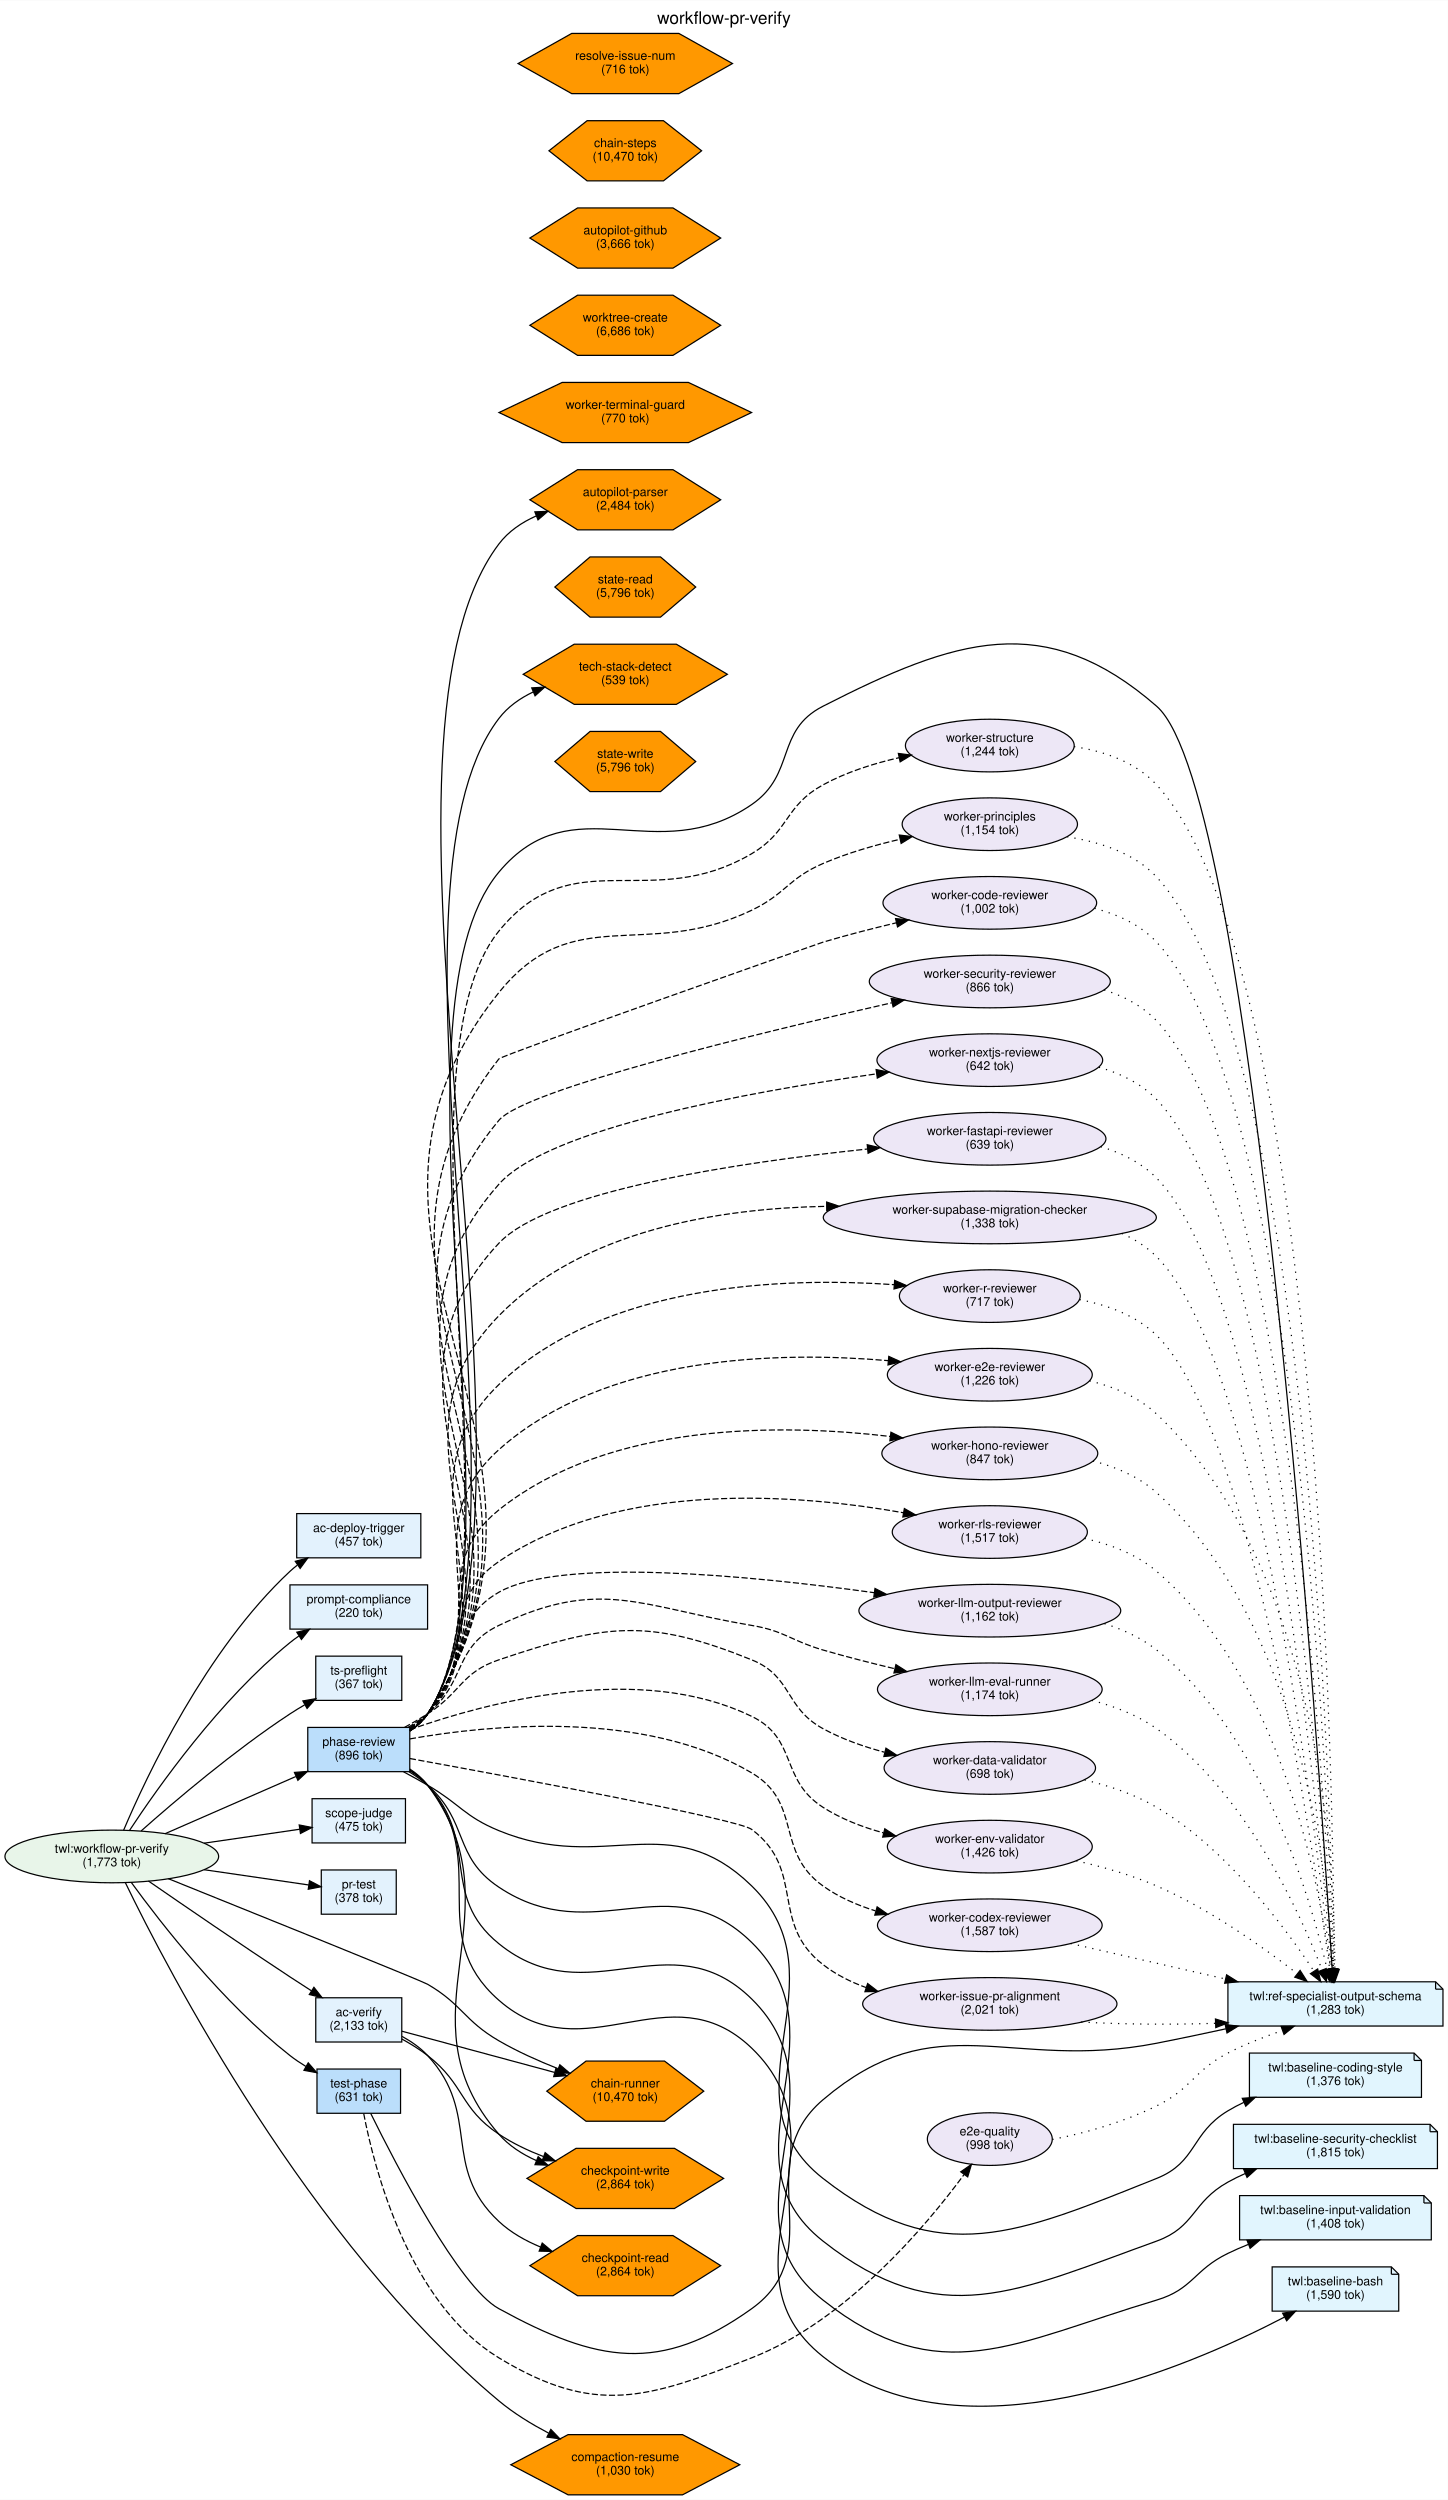
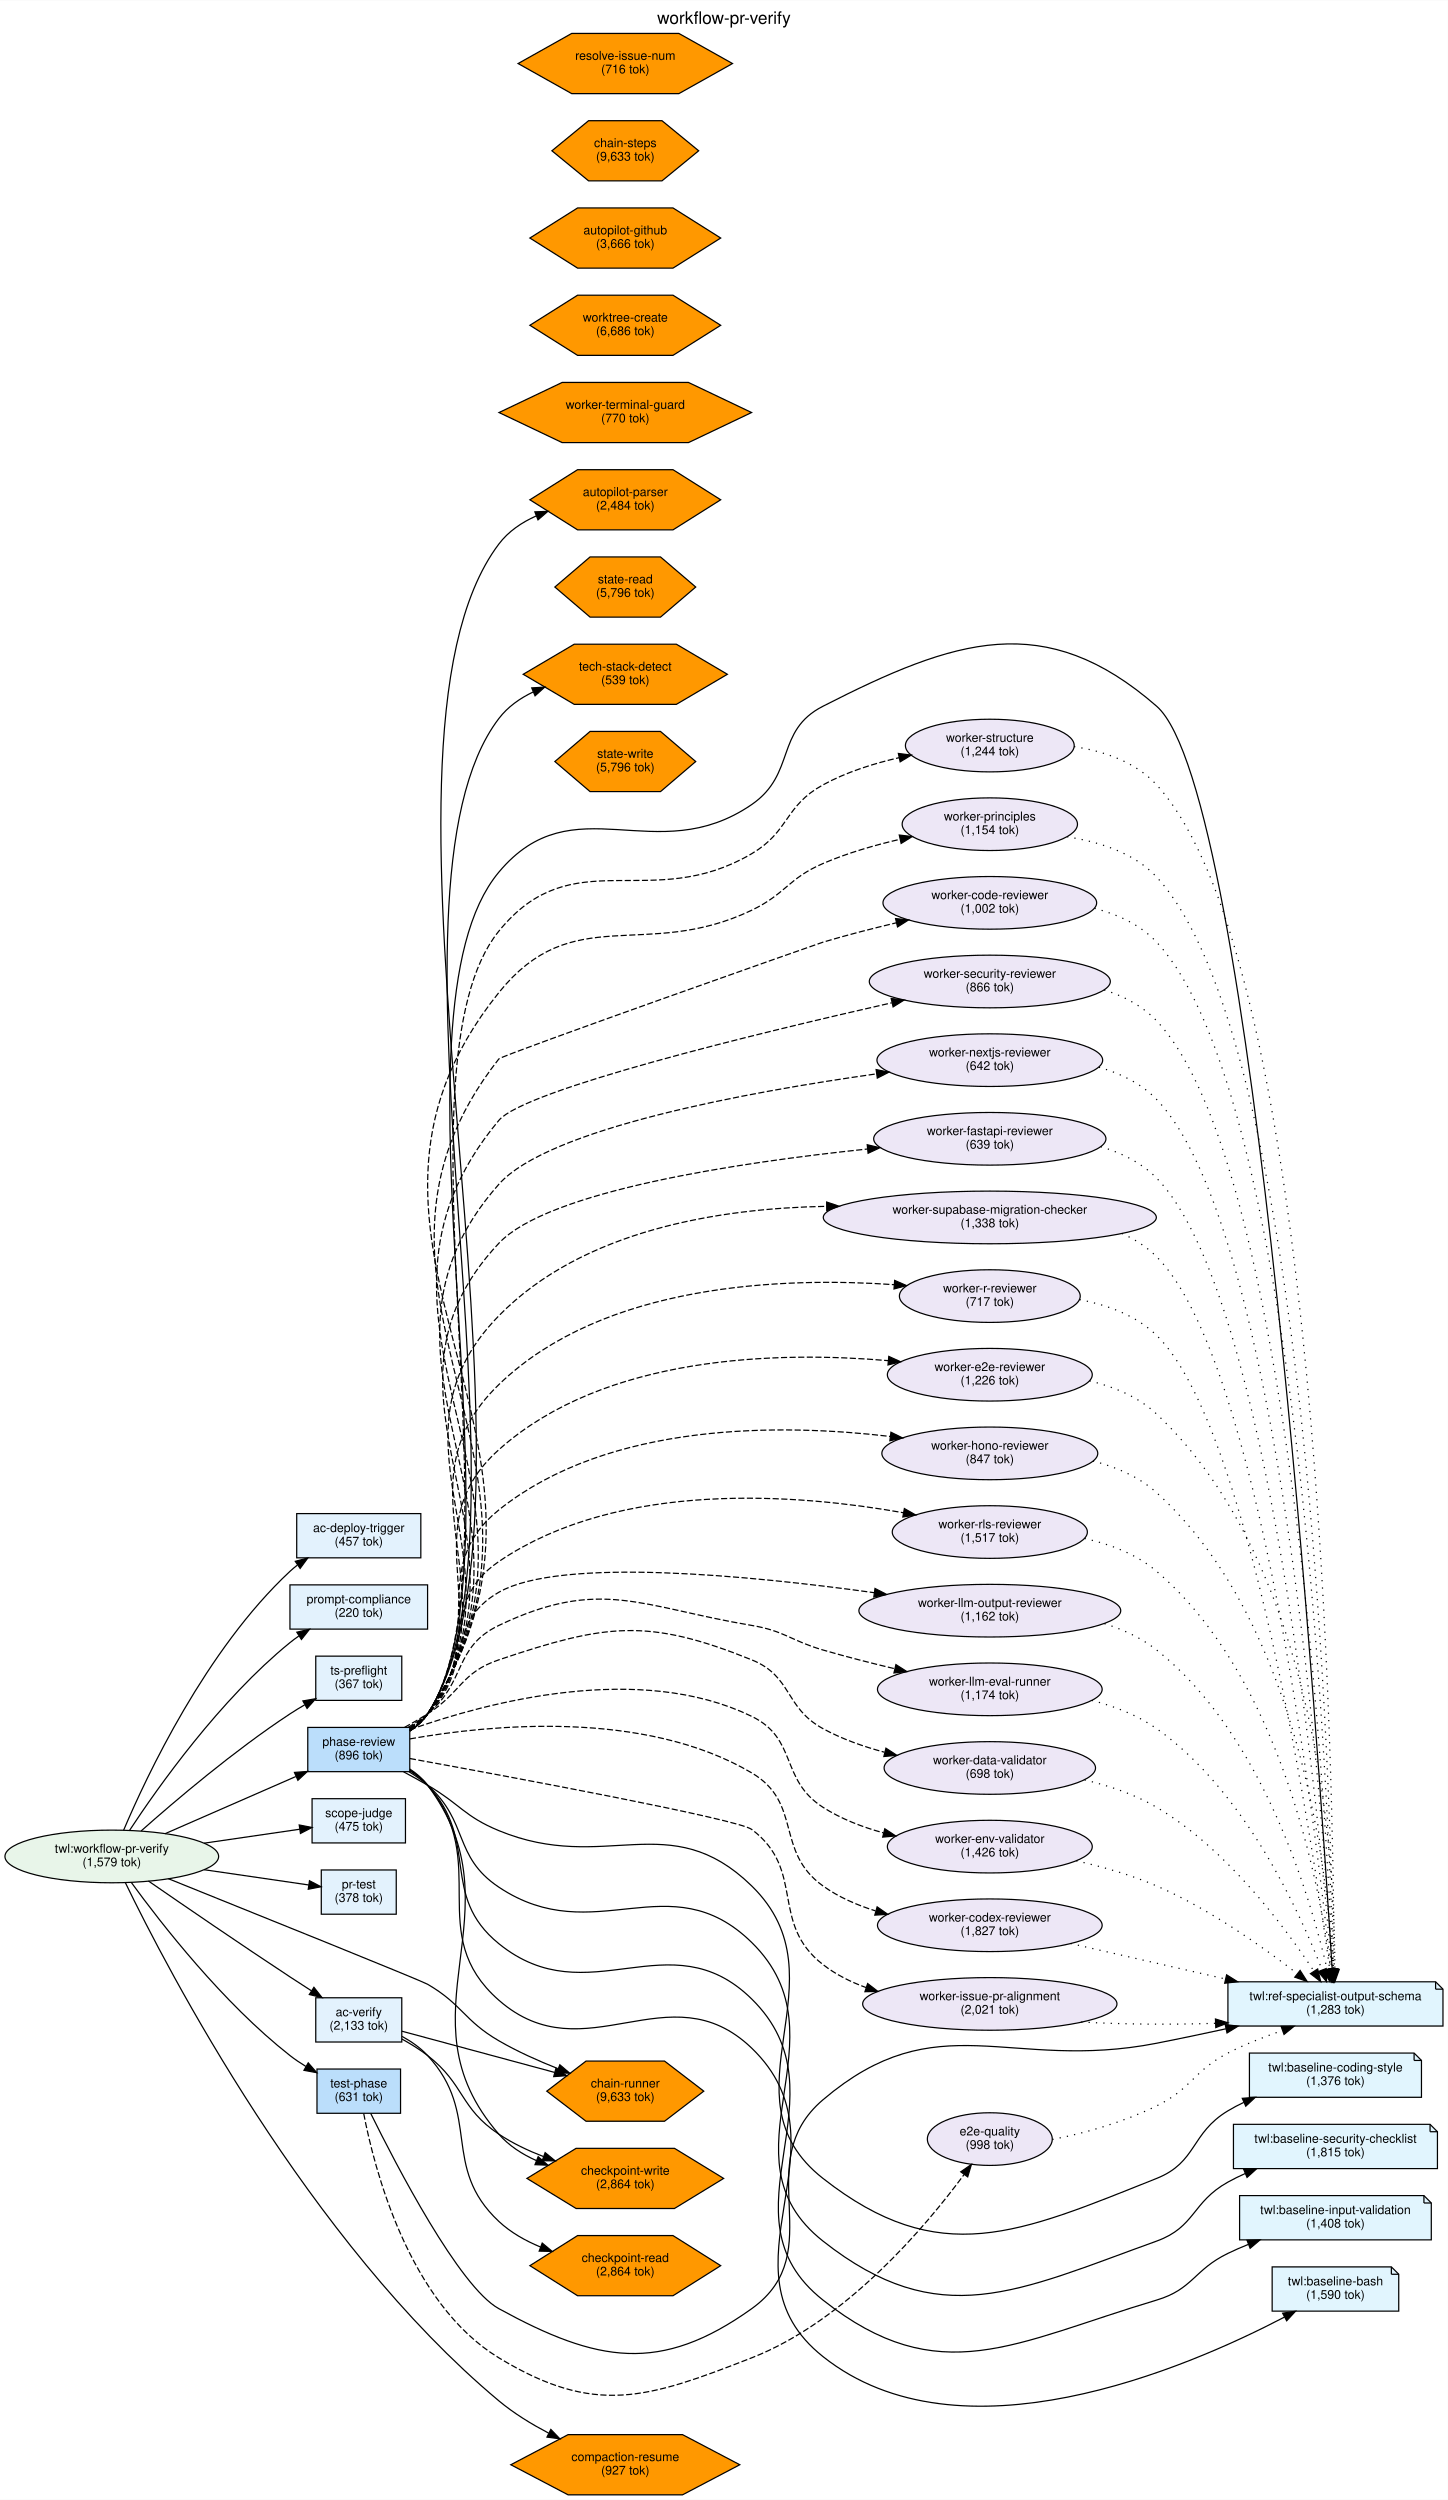
<svg xmlns="http://www.w3.org/2000/svg" width="1178pt" height="2034pt" viewBox="0.00 0.00 1178.23 2033.99">
  <g id="graph0" class="graph" transform="scale(1 1) rotate(0) translate(4 2029.99)">
    <polygon fill="white" stroke="transparent" points="-4,4 -4,-2029.99 1174.23,-2029.99 1174.23,4 -4,4" />
    <text text-anchor="middle" x="585.12" y="-2010.79" font-family="Helvetica,sans-Serif" font-size="14.00">workflow-pr-verify</text>
    <g id="node1" class="node">
      <ellipse fill="#e8f5e9" stroke="black" cx="86.97" cy="-519.49" rx="86.95" ry="21.43" />
      <text text-anchor="middle" x="86.97" y="-522.49" font-family="Helvetica,sans-Serif" font-size="10.00">twl:workflow-pr-verify</text>
-       <text text-anchor="middle" x="86.97" y="-511.49" font-family="Helvetica,sans-Serif" font-size="10.00">(1,773 tok)</text>
+       <text text-anchor="middle" x="86.97" y="-511.49" font-family="Helvetica,sans-Serif" font-size="10.00">(1,579 tok)</text>
    </g>
    <g id="node7" class="node">
      <polygon fill="#e3f2fd" stroke="black" points="343.95,-740.49 231.95,-740.49 231.95,-704.49 343.95,-704.49 343.95,-740.49" />
      <text text-anchor="middle" x="287.95" y="-725.49" font-family="Helvetica,sans-Serif" font-size="10.00">prompt-compliance</text>
      <text text-anchor="middle" x="287.95" y="-714.49" font-family="Helvetica,sans-Serif" font-size="10.00">(220 tok)</text>
    </g>
    <g id="edge2" class="edge">
      <path fill="none" stroke="black" d="M101.31,-540.53C124.45,-575.73 175.05,-647.26 231.95,-693.49 234.23,-695.35 236.64,-697.13 239.14,-698.84" />
      <polygon fill="black" stroke="black" points="237.54,-701.97 247.86,-704.37 241.29,-696.06 237.54,-701.97" />
    </g>
    <g id="node8" class="node">
      <polygon fill="#e3f2fd" stroke="black" points="322.95,-682.49 252.95,-682.49 252.95,-646.49 322.95,-646.49 322.95,-682.49" />
      <text text-anchor="middle" x="287.95" y="-667.49" font-family="Helvetica,sans-Serif" font-size="10.00">ts-preflight</text>
      <text text-anchor="middle" x="287.95" y="-656.49" font-family="Helvetica,sans-Serif" font-size="10.00">(367 tok)</text>
    </g>
    <g id="edge3" class="edge">
      <path fill="none" stroke="black" d="M110.85,-540.25C138.4,-564.68 186.62,-605.69 231.95,-635.49 235.75,-638 239.8,-640.46 243.9,-642.84" />
      <polygon fill="black" stroke="black" points="242.47,-646.04 252.91,-647.86 245.88,-639.93 242.47,-646.04" />
    </g>
    <g id="node9" class="node">
      <polygon fill="#e3f2fd" stroke="black" points="325.95,-566.49 249.95,-566.49 249.95,-530.49 325.95,-530.49 325.95,-566.49" />
      <text text-anchor="middle" x="287.95" y="-551.49" font-family="Helvetica,sans-Serif" font-size="10.00">scope-judge</text>
      <text text-anchor="middle" x="287.95" y="-540.49" font-family="Helvetica,sans-Serif" font-size="10.00">(475 tok)</text>
    </g>
    <g id="edge5" class="edge">
      <path fill="none" stroke="black" d="M162.06,-530.29C188.15,-534.09 216.73,-538.26 239.96,-541.65" />
      <polygon fill="black" stroke="black" points="239.49,-545.11 249.89,-543.09 240.5,-538.19 239.49,-545.11" />
    </g>
    <g id="node10" class="node">
      <polygon fill="#e3f2fd" stroke="black" points="318.45,-508.49 257.45,-508.49 257.45,-472.49 318.45,-472.49 318.45,-508.49" />
      <text text-anchor="middle" x="287.95" y="-493.49" font-family="Helvetica,sans-Serif" font-size="10.00">pr-test</text>
      <text text-anchor="middle" x="287.95" y="-482.49" font-family="Helvetica,sans-Serif" font-size="10.00">(378 tok)</text>
    </g>
    <g id="edge6" class="edge">
      <path fill="none" stroke="black" d="M162.06,-508.7C190.97,-504.48 222.94,-499.82 247.3,-496.27" />
      <polygon fill="black" stroke="black" points="247.85,-499.73 257.24,-494.82 246.84,-492.8 247.85,-499.73" />
    </g>
    <g id="node11" class="node">
      <polygon fill="#e3f2fd" stroke="black" points="322.95,-404.49 252.95,-404.49 252.95,-368.49 322.95,-368.49 322.95,-404.49" />
      <text text-anchor="middle" x="287.95" y="-389.49" font-family="Helvetica,sans-Serif" font-size="10.00">ac-verify</text>
      <text text-anchor="middle" x="287.95" y="-378.49" font-family="Helvetica,sans-Serif" font-size="10.00">(2,133 tok)</text>
    </g>
    <g id="edge7" class="edge">
      <path fill="none" stroke="black" d="M116.75,-499.52C145.69,-479.53 191.67,-448.01 231.95,-421.49 237.6,-417.77 243.61,-413.88 249.51,-410.1" />
      <polygon fill="black" stroke="black" points="251.46,-413.01 258.01,-404.67 247.7,-407.11 251.46,-413.01" />
    </g>
    <g id="node12" class="node">
      <polygon fill="#bbdefb" stroke="black" points="329.45,-624.49 246.45,-624.49 246.45,-588.49 329.45,-588.49 329.45,-624.49" />
      <text text-anchor="middle" x="287.95" y="-609.49" font-family="Helvetica,sans-Serif" font-size="10.00">phase-review</text>
      <text text-anchor="middle" x="287.95" y="-598.49" font-family="Helvetica,sans-Serif" font-size="10.00">(896 tok)</text>
    </g>
    <g id="edge4" class="edge">
      <path fill="none" stroke="black" d="M130.17,-537.95C161.32,-551.56 203.83,-570.15 236.73,-584.54" />
      <polygon fill="black" stroke="black" points="235.61,-587.87 246.17,-588.67 238.41,-581.45 235.61,-587.87" />
    </g>
    <g id="node13" class="node">
      <polygon fill="#e3f2fd" stroke="black" points="338.45,-798.49 237.45,-798.49 237.45,-762.49 338.45,-762.49 338.45,-798.49" />
      <text text-anchor="middle" x="287.95" y="-783.49" font-family="Helvetica,sans-Serif" font-size="10.00">ac-deploy-trigger</text>
      <text text-anchor="middle" x="287.95" y="-772.49" font-family="Helvetica,sans-Serif" font-size="10.00">(457 tok)</text>
    </g>
    <g id="edge1" class="edge">
      <path fill="none" stroke="black" d="M96.51,-540.64C115.2,-584.76 163.64,-687.82 231.95,-751.49 233.85,-753.27 235.88,-754.96 237.99,-756.58" />
      <polygon fill="black" stroke="black" points="236.28,-759.65 246.51,-762.42 240.24,-753.88 236.28,-759.65" />
    </g>
    <g id="node14" class="node">
      <polygon fill="#bbdefb" stroke="black" points="321.95,-346.49 253.95,-346.49 253.95,-310.49 321.95,-310.49 321.95,-346.49" />
      <text text-anchor="middle" x="287.95" y="-331.49" font-family="Helvetica,sans-Serif" font-size="10.00">test-phase</text>
      <text text-anchor="middle" x="287.95" y="-320.49" font-family="Helvetica,sans-Serif" font-size="10.00">(631 tok)</text>
    </g>
    <g id="edge8" class="edge">
      <path fill="none" stroke="black" d="M102.8,-498.39C126.92,-465.21 177.46,-400.2 231.95,-357.49 235.99,-354.33 240.42,-351.34 244.97,-348.57" />
      <polygon fill="black" stroke="black" points="246.83,-351.54 253.77,-343.53 243.35,-345.46 246.83,-351.54" />
    </g>
    <g id="node37" class="node">
      <polygon fill="#ff9800" stroke="black" points="568.7,-328.49 536.76,-352.98 472.89,-352.98 440.95,-328.49 472.89,-304.01 536.76,-304.01 568.7,-328.49" />
      <text text-anchor="middle" x="504.83" y="-331.49" font-family="Helvetica,sans-Serif" font-size="10.00">chain-runner</text>
-       <text text-anchor="middle" x="504.83" y="-320.49" font-family="Helvetica,sans-Serif" font-size="10.00">(10,470 tok)</text>
+       <text text-anchor="middle" x="504.83" y="-320.49" font-family="Helvetica,sans-Serif" font-size="10.00">(9,633 tok)</text>
    </g>
    <g id="edge9" class="edge">
      <path fill="none" stroke="black" d="M132.97,-501.4C205.11,-472.37 339.11,-418.32 343.95,-415.49 372.36,-398.91 373.5,-386.03 401.95,-369.49 416.9,-360.81 434.04,-353.13 449.94,-346.84" />
      <polygon fill="black" stroke="black" points="451.58,-349.96 459.65,-343.1 449.06,-343.42 451.58,-349.96" />
    </g>
    <g id="node42" class="node">
      <polygon fill="#ff9800" stroke="black" points="597.99,-24.49 551.41,-48.98 458.25,-48.98 411.67,-24.49 458.25,-0.01 551.41,-0.01 597.99,-24.49" />
      <text text-anchor="middle" x="504.83" y="-27.49" font-family="Helvetica,sans-Serif" font-size="10.00">compaction-resume</text>
-       <text text-anchor="middle" x="504.83" y="-16.49" font-family="Helvetica,sans-Serif" font-size="10.00">(1,030 tok)</text>
+       <text text-anchor="middle" x="504.83" y="-16.49" font-family="Helvetica,sans-Serif" font-size="10.00">(927 tok)</text>
    </g>
    <g id="edge10" class="edge">
      <path fill="none" stroke="black" d="M98.05,-498.08C131.74,-428.48 247.1,-205.79 401.95,-76.49 414.01,-66.42 428.36,-57.6 442.42,-50.23" />
      <polygon fill="black" stroke="black" points="444.25,-53.23 451.59,-45.6 441.09,-46.98 444.25,-53.23" />
    </g>
    <g id="node2" class="node">
      <polygon fill="#e1f5fe" stroke="black" points="1164.23,-417.49 995.23,-417.49 995.23,-381.49 1170.23,-381.49 1170.23,-411.49 1164.23,-417.49" />
      <polyline fill="none" stroke="black" points="1164.23,-417.49 1164.23,-411.49 " />
      <polyline fill="none" stroke="black" points="1170.23,-411.49 1164.23,-411.49 " />
      <text text-anchor="middle" x="1082.73" y="-402.49" font-family="Helvetica,sans-Serif" font-size="10.00">twl:ref-specialist-output-schema</text>
      <text text-anchor="middle" x="1082.73" y="-391.49" font-family="Helvetica,sans-Serif" font-size="10.00">(1,283 tok)</text>
    </g>
    <g id="node3" class="node">
      <polygon fill="#e1f5fe" stroke="black" points="1146.73,-359.49 1012.73,-359.49 1012.73,-323.49 1152.73,-323.49 1152.73,-353.49 1146.73,-359.49" />
      <polyline fill="none" stroke="black" points="1146.73,-359.49 1146.73,-353.49 " />
      <polyline fill="none" stroke="black" points="1152.73,-353.49 1146.73,-353.49 " />
      <text text-anchor="middle" x="1082.73" y="-344.49" font-family="Helvetica,sans-Serif" font-size="10.00">twl:baseline-coding-style</text>
      <text text-anchor="middle" x="1082.73" y="-333.49" font-family="Helvetica,sans-Serif" font-size="10.00">(1,376 tok)</text>
    </g>
    <g id="node4" class="node">
      <polygon fill="#e1f5fe" stroke="black" points="1159.73,-301.49 999.73,-301.49 999.73,-265.49 1165.73,-265.49 1165.73,-295.49 1159.73,-301.49" />
      <polyline fill="none" stroke="black" points="1159.73,-301.49 1159.73,-295.49 " />
      <polyline fill="none" stroke="black" points="1165.73,-295.49 1159.73,-295.49 " />
      <text text-anchor="middle" x="1082.73" y="-286.49" font-family="Helvetica,sans-Serif" font-size="10.00">twl:baseline-security-checklist</text>
      <text text-anchor="middle" x="1082.73" y="-275.49" font-family="Helvetica,sans-Serif" font-size="10.00">(1,815 tok)</text>
    </g>
    <g id="node5" class="node">
      <polygon fill="#e1f5fe" stroke="black" points="1154.73,-243.49 1004.73,-243.49 1004.73,-207.49 1160.73,-207.49 1160.73,-237.49 1154.73,-243.49" />
      <polyline fill="none" stroke="black" points="1154.73,-243.49 1154.73,-237.49 " />
      <polyline fill="none" stroke="black" points="1160.73,-237.49 1154.73,-237.49 " />
      <text text-anchor="middle" x="1082.73" y="-228.49" font-family="Helvetica,sans-Serif" font-size="10.00">twl:baseline-input-validation</text>
      <text text-anchor="middle" x="1082.73" y="-217.49" font-family="Helvetica,sans-Serif" font-size="10.00">(1,408 tok)</text>
    </g>
    <g id="node6" class="node">
      <polygon fill="#e1f5fe" stroke="black" points="1128.23,-185.49 1031.23,-185.49 1031.23,-149.49 1134.23,-149.49 1134.23,-179.49 1128.23,-185.49" />
      <polyline fill="none" stroke="black" points="1128.23,-185.49 1128.23,-179.49 " />
      <polyline fill="none" stroke="black" points="1134.23,-179.49 1128.23,-179.49 " />
      <text text-anchor="middle" x="1082.73" y="-170.49" font-family="Helvetica,sans-Serif" font-size="10.00">twl:baseline-bash</text>
      <text text-anchor="middle" x="1082.73" y="-159.49" font-family="Helvetica,sans-Serif" font-size="10.00">(1,590 tok)</text>
    </g>
    <g id="edge11" class="edge">
      <path fill="none" stroke="black" d="M323,-377.3C356.38,-368.29 407.87,-354.4 447.38,-343.73" />
      <polygon fill="black" stroke="black" points="448.41,-347.08 457.15,-341.09 446.58,-340.32 448.41,-347.08" />
    </g>
    <g id="node44" class="node">
      <polygon fill="#ff9800" stroke="black" points="584.86,-257.49 544.84,-281.98 464.81,-281.98 424.79,-257.49 464.81,-233.01 544.84,-233.01 584.86,-257.49" />
      <text text-anchor="middle" x="504.83" y="-260.49" font-family="Helvetica,sans-Serif" font-size="10.00">checkpoint-write</text>
      <text text-anchor="middle" x="504.83" y="-249.49" font-family="Helvetica,sans-Serif" font-size="10.00">(2,864 tok)</text>
    </g>
    <g id="edge12" class="edge">
      <path fill="none" stroke="black" d="M322.96,-370.95C330.18,-367 337.55,-362.46 343.95,-357.49 374.28,-333.96 369.99,-314.76 401.95,-293.49 412.96,-286.17 425.64,-280.14 438.23,-275.26" />
      <polygon fill="black" stroke="black" points="439.62,-278.48 447.81,-271.75 437.21,-271.91 439.62,-278.48" />
    </g>
    <g id="node45" class="node">
      <polygon fill="#ff9800" stroke="black" points="582.46,-186.49 543.64,-210.98 466.01,-210.98 427.19,-186.49 466.01,-162.01 543.64,-162.01 582.46,-186.49" />
      <text text-anchor="middle" x="504.83" y="-189.49" font-family="Helvetica,sans-Serif" font-size="10.00">checkpoint-read</text>
      <text text-anchor="middle" x="504.83" y="-178.49" font-family="Helvetica,sans-Serif" font-size="10.00">(2,864 tok)</text>
    </g>
    <g id="edge13" class="edge">
      <path fill="none" stroke="black" d="M323.17,-373.06C330.71,-368.92 338.16,-363.76 343.95,-357.49 388.25,-309.52 354.27,-267.12 401.95,-222.49 411.55,-213.51 423.54,-206.74 435.88,-201.65" />
      <polygon fill="black" stroke="black" points="437.24,-204.88 445.36,-198.08 434.77,-198.33 437.24,-204.88" />
    </g>
    <g id="edge34" class="edge">
      <path fill="none" stroke="black" d="M329.47,-621.6C335.12,-625.34 340.25,-629.92 343.95,-635.49 428.31,-762.86 303.88,-1203.36 401.95,-1320.49 462.71,-1393.07 529.71,-1321.86 607.71,-1375.49 643.89,-1400.38 626.59,-1435.54 665.71,-1455.49 773.2,-1510.34 846.3,-1534.83 937.23,-1455.49 1017.4,-1385.56 1070.14,-589.13 1080.04,-427.87" />
      <polygon fill="black" stroke="black" points="1083.54,-427.97 1080.66,-417.77 1076.56,-427.54 1083.54,-427.97" />
    </g>
    <g id="edge35" class="edge">
      <path fill="none" stroke="black" d="M324.39,-588.36C330.95,-584.85 337.7,-581.13 343.95,-577.49 370.38,-562.13 373.69,-552.16 401.95,-540.49 488.47,-504.77 540.73,-560.9 607.71,-495.49 685.6,-419.43 580.09,-324.75 665.71,-257.49 760.6,-182.95 825.14,-212.8 937.23,-257.49 970.23,-270.65 964.79,-294.19 995.23,-312.49 999.35,-314.97 1003.69,-317.26 1008.17,-319.38" />
      <polygon fill="black" stroke="black" points="1006.92,-322.66 1017.48,-323.49 1009.75,-316.25 1006.92,-322.66" />
    </g>
    <g id="edge36" class="edge">
      <path fill="none" stroke="black" d="M328.9,-588.37C334.23,-585.13 339.42,-581.49 343.95,-577.49 377.69,-547.72 364.51,-519.46 401.95,-494.49 479.83,-442.56 540.89,-515.06 607.71,-449.49 686.96,-371.73 578.55,-275.29 665.71,-206.49 760.43,-131.72 823.69,-165.61 937.23,-206.49 968.72,-217.83 965.99,-238.24 995.23,-254.49 999.71,-256.98 1004.42,-259.3 1009.26,-261.46" />
      <polygon fill="black" stroke="black" points="1008.09,-264.76 1018.66,-265.4 1010.8,-258.31 1008.09,-264.76" />
    </g>
    <g id="edge37" class="edge">
      <path fill="none" stroke="black" d="M329.63,-589.12C334.85,-585.77 339.81,-581.9 343.95,-577.49 386.98,-531.67 353.14,-488.11 401.95,-448.49 474.63,-389.5 540.95,-469.12 607.71,-403.49 687.5,-325.05 577.94,-227.91 665.71,-158.49 760.36,-83.63 821.59,-123.99 937.23,-158.49 966.77,-167.31 967.51,-183.04 995.23,-196.49 1000.53,-199.06 1006.11,-201.5 1011.78,-203.78" />
      <polygon fill="black" stroke="black" points="1010.79,-207.15 1021.38,-207.48 1013.3,-200.62 1010.79,-207.15" />
    </g>
    <g id="edge38" class="edge">
      <path fill="none" stroke="black" d="M329.5,-589.86C334.87,-586.37 339.9,-582.27 343.95,-577.49 396.91,-514.97 340.29,-456.46 401.95,-402.49 471.98,-341.19 540.6,-427.99 607.71,-363.49 690.26,-284.16 576.09,-183.76 665.71,-112.49 777.03,-23.96 960.51,-102.45 1041.35,-144.7" />
      <polygon fill="black" stroke="black" points="1039.75,-147.82 1050.23,-149.41 1043.04,-141.63 1039.75,-147.82" />
    </g>
    <g id="node15" class="node">
      <ellipse fill="#ede7f6" stroke="black" cx="801.47" cy="-1423.49" rx="68.68" ry="21.43" />
      <text text-anchor="middle" x="801.47" y="-1426.49" font-family="Helvetica,sans-Serif" font-size="10.00">worker-structure</text>
      <text text-anchor="middle" x="801.47" y="-1415.49" font-family="Helvetica,sans-Serif" font-size="10.00">(1,244 tok)</text>
    </g>
    <g id="edge17" class="edge">
      <path fill="none" stroke="black" stroke-dasharray="5,2" d="M329.71,-621.8C335.26,-625.5 340.29,-630.02 343.95,-635.49 422.82,-753.75 312.32,-1162.17 401.95,-1272.49 462.25,-1346.73 525.31,-1286.94 607.71,-1335.49 638.58,-1353.69 634.27,-1374.3 665.71,-1391.49 684.65,-1401.85 706.88,-1408.88 727.76,-1413.64" />
      <polygon fill="black" stroke="black" points="727.05,-1417.07 737.56,-1415.74 728.52,-1410.23 727.05,-1417.07" />
    </g>
    <g id="node16" class="node">
      <ellipse fill="#ede7f6" stroke="black" cx="801.47" cy="-1359.49" rx="71.34" ry="21.43" />
      <text text-anchor="middle" x="801.47" y="-1362.49" font-family="Helvetica,sans-Serif" font-size="10.00">worker-principles</text>
      <text text-anchor="middle" x="801.47" y="-1351.49" font-family="Helvetica,sans-Serif" font-size="10.00">(1,154 tok)</text>
    </g>
    <g id="edge18" class="edge">
      <path fill="none" stroke="black" stroke-dasharray="5,2" d="M329.67,-621.83C335.23,-625.52 340.27,-630.03 343.95,-635.49 490.25,-853.04 237.67,-1018.19 401.95,-1222.49 462.22,-1297.44 521,-1247.89 607.71,-1289.49 635.49,-1302.83 637.4,-1315.31 665.71,-1327.49 685.35,-1335.95 707.61,-1342.4 728.3,-1347.2" />
      <polygon fill="black" stroke="black" points="727.79,-1350.68 738.31,-1349.44 729.31,-1343.84 727.79,-1350.68" />
    </g>
    <g id="node17" class="node">
      <ellipse fill="#ede7f6" stroke="black" cx="801.47" cy="-527.49" rx="83.38" ry="21.43" />
      <text text-anchor="middle" x="801.47" y="-530.49" font-family="Helvetica,sans-Serif" font-size="10.00">worker-env-validator</text>
      <text text-anchor="middle" x="801.47" y="-519.49" font-family="Helvetica,sans-Serif" font-size="10.00">(1,426 tok)</text>
    </g>
    <g id="edge31" class="edge">
      <path fill="none" stroke="black" stroke-dasharray="5,2" d="M329.63,-622.68C392.7,-645.07 516.32,-677.98 607.71,-633.49 645.28,-615.21 630.52,-582.03 665.71,-559.49 680.43,-550.06 697.67,-543.41 714.8,-538.71" />
      <polygon fill="black" stroke="black" points="716.02,-542.02 724.85,-536.17 714.3,-535.23 716.02,-542.02" />
    </g>
    <g id="node18" class="node">
      <ellipse fill="#ede7f6" stroke="black" cx="801.47" cy="-783.49" rx="79.39" ry="21.43" />
      <text text-anchor="middle" x="801.47" y="-786.49" font-family="Helvetica,sans-Serif" font-size="10.00">worker-rls-reviewer</text>
      <text text-anchor="middle" x="801.47" y="-775.49" font-family="Helvetica,sans-Serif" font-size="10.00">(1,517 tok)</text>
    </g>
    <g id="edge27" class="edge">
      <path fill="none" stroke="black" stroke-dasharray="5,2" d="M329.57,-623.93C334.8,-627.27 339.78,-631.12 343.95,-635.49 385.93,-679.53 351.62,-725.31 401.95,-759.49 500.39,-826.37 646.06,-814.33 731.31,-799.16" />
      <polygon fill="black" stroke="black" points="731.95,-802.6 741.15,-797.34 730.68,-795.71 731.95,-802.6" />
    </g>
    <g id="node19" class="node">
      <ellipse fill="#ede7f6" stroke="black" cx="801.47" cy="-1039.49" rx="135.53" ry="21.43" />
      <text text-anchor="middle" x="801.47" y="-1042.49" font-family="Helvetica,sans-Serif" font-size="10.00">worker-supabase-migration-checker</text>
      <text text-anchor="middle" x="801.47" y="-1031.49" font-family="Helvetica,sans-Serif" font-size="10.00">(1,338 tok)</text>
    </g>
    <g id="edge23" class="edge">
      <path fill="none" stroke="black" stroke-dasharray="5,2" d="M329.58,-622.27C335.07,-625.9 340.13,-630.27 343.95,-635.49 430.29,-753.58 299.6,-854.97 401.95,-959.49 470.29,-1029.28 581.23,-1046.99 668.73,-1048.54" />
      <polygon fill="black" stroke="black" points="668.7,-1052.04 678.74,-1048.64 668.78,-1045.04 668.7,-1052.04" />
    </g>
    <g id="node20" class="node">
      <ellipse fill="#ede7f6" stroke="black" cx="801.47" cy="-591.49" rx="86.03" ry="21.43" />
      <text text-anchor="middle" x="801.47" y="-594.49" font-family="Helvetica,sans-Serif" font-size="10.00">worker-data-validator</text>
      <text text-anchor="middle" x="801.47" y="-583.49" font-family="Helvetica,sans-Serif" font-size="10.00">(698 tok)</text>
    </g>
    <g id="edge30" class="edge">
      <path fill="none" stroke="black" stroke-dasharray="5,2" d="M325.23,-624.54C331.57,-628 338.03,-631.73 343.95,-635.49 371.24,-652.88 371.28,-669.18 401.95,-679.49 488.62,-708.65 522.92,-713.75 607.71,-679.49 640.93,-666.07 634.27,-640.69 665.71,-623.49 681.05,-615.1 698.55,-608.9 715.75,-604.31" />
      <polygon fill="black" stroke="black" points="716.96,-607.61 725.82,-601.79 715.27,-600.82 716.96,-607.61" />
    </g>
    <g id="node21" class="node">
      <ellipse fill="#ede7f6" stroke="black" cx="801.47" cy="-911.49" rx="83.38" ry="21.43" />
      <text text-anchor="middle" x="801.47" y="-914.49" font-family="Helvetica,sans-Serif" font-size="10.00">worker-e2e-reviewer</text>
      <text text-anchor="middle" x="801.47" y="-903.49" font-family="Helvetica,sans-Serif" font-size="10.00">(1,226 tok)</text>
    </g>
    <g id="edge25" class="edge">
      <path fill="none" stroke="black" stroke-dasharray="5,2" d="M329.46,-622.75C334.91,-626.3 339.97,-630.52 343.95,-635.49 405.76,-712.79 328.17,-784.52 401.95,-850.49 488.36,-927.76 629.76,-930.59 718.83,-922.95" />
      <polygon fill="black" stroke="black" points="719.26,-926.42 728.89,-922.02 718.61,-919.45 719.26,-926.42" />
    </g>
    <g id="node22" class="node">
      <ellipse fill="#ede7f6" stroke="black" cx="801.47" cy="-463.49" rx="91.43" ry="21.43" />
      <text text-anchor="middle" x="801.47" y="-466.49" font-family="Helvetica,sans-Serif" font-size="10.00">worker-codex-reviewer</text>
-       <text text-anchor="middle" x="801.47" y="-455.49" font-family="Helvetica,sans-Serif" font-size="10.00">(1,587 tok)</text>
+       <text text-anchor="middle" x="801.47" y="-455.49" font-family="Helvetica,sans-Serif" font-size="10.00">(1,827 tok)</text>
    </g>
    <g id="edge32" class="edge">
      <path fill="none" stroke="black" stroke-dasharray="5,2" d="M329.57,-615.15C393.64,-626.51 519.9,-639.41 607.71,-587.49 649.31,-562.9 626.39,-523.61 665.71,-495.49 678.38,-486.43 693.28,-479.91 708.45,-475.21" />
      <polygon fill="black" stroke="black" points="709.78,-478.48 718.45,-472.39 707.87,-471.74 709.78,-478.48" />
    </g>
    <g id="node23" class="node">
      <ellipse fill="#ede7f6" stroke="black" cx="801.47" cy="-1295.49" rx="86.95" ry="21.43" />
      <text text-anchor="middle" x="801.47" y="-1298.49" font-family="Helvetica,sans-Serif" font-size="10.00">worker-code-reviewer</text>
      <text text-anchor="middle" x="801.47" y="-1287.49" font-family="Helvetica,sans-Serif" font-size="10.00">(1,002 tok)</text>
    </g>
    <g id="edge19" class="edge">
      <path fill="none" stroke="black" stroke-dasharray="5,2" d="M329.62,-621.86C335.19,-625.55 340.25,-630.05 343.95,-635.49 477.9,-832.57 254.59,-981.24 401.95,-1168.49 404.36,-1171.55 661.97,-1262.38 665.71,-1263.49 684.93,-1269.22 705.93,-1274.61 725.51,-1279.28" />
      <polygon fill="black" stroke="black" points="724.77,-1282.7 735.3,-1281.58 726.37,-1275.88 724.77,-1282.7" />
    </g>
    <g id="node24" class="node">
      <ellipse fill="#ede7f6" stroke="black" cx="801.47" cy="-1231.49" rx="98.08" ry="21.43" />
      <text text-anchor="middle" x="801.47" y="-1234.49" font-family="Helvetica,sans-Serif" font-size="10.00">worker-security-reviewer</text>
      <text text-anchor="middle" x="801.47" y="-1223.49" font-family="Helvetica,sans-Serif" font-size="10.00">(866 tok)</text>
    </g>
    <g id="edge20" class="edge">
      <path fill="none" stroke="black" stroke-dasharray="5,2" d="M329.57,-621.9C335.14,-625.58 340.22,-630.07 343.95,-635.49 466.48,-813.63 263.3,-952.6 401.95,-1118.49 422.72,-1143.34 611.56,-1189.17 721.67,-1214.15" />
      <polygon fill="black" stroke="black" points="721.22,-1217.64 731.75,-1216.43 722.77,-1210.81 721.22,-1217.64" />
    </g>
    <g id="node25" class="node">
      <ellipse fill="#ede7f6" stroke="black" cx="801.47" cy="-1167.49" rx="91.85" ry="21.43" />
      <text text-anchor="middle" x="801.47" y="-1170.49" font-family="Helvetica,sans-Serif" font-size="10.00">worker-nextjs-reviewer</text>
      <text text-anchor="middle" x="801.47" y="-1159.49" font-family="Helvetica,sans-Serif" font-size="10.00">(642 tok)</text>
    </g>
    <g id="edge21" class="edge">
      <path fill="none" stroke="black" stroke-dasharray="5,2" d="M329.51,-621.94C335.08,-625.62 340.18,-630.1 343.95,-635.49 454.62,-793.96 273.87,-921.74 401.95,-1066.49 442.15,-1111.94 604.73,-1141.57 709.4,-1156.35" />
      <polygon fill="black" stroke="black" points="708.96,-1159.82 719.35,-1157.73 709.92,-1152.88 708.96,-1159.82" />
    </g>
    <g id="node26" class="node">
      <ellipse fill="#ede7f6" stroke="black" cx="801.47" cy="-1103.49" rx="94.51" ry="21.43" />
      <text text-anchor="middle" x="801.47" y="-1106.49" font-family="Helvetica,sans-Serif" font-size="10.00">worker-fastapi-reviewer</text>
      <text text-anchor="middle" x="801.47" y="-1095.49" font-family="Helvetica,sans-Serif" font-size="10.00">(639 tok)</text>
    </g>
    <g id="edge22" class="edge">
      <path fill="none" stroke="black" stroke-dasharray="5,2" d="M329.7,-622.18C335.18,-625.82 340.2,-630.22 343.95,-635.49 443.69,-775.82 283.91,-893.17 401.95,-1018.49 442.14,-1061.17 597.32,-1084.21 701.76,-1095.16" />
      <polygon fill="black" stroke="black" points="701.71,-1098.67 712.01,-1096.21 702.42,-1091.71 701.71,-1098.67" />
    </g>
    <g id="node27" class="node">
      <ellipse fill="#ede7f6" stroke="black" cx="801.47" cy="-847.49" rx="87.86" ry="21.43" />
      <text text-anchor="middle" x="801.47" y="-850.49" font-family="Helvetica,sans-Serif" font-size="10.00">worker-hono-reviewer</text>
      <text text-anchor="middle" x="801.47" y="-839.49" font-family="Helvetica,sans-Serif" font-size="10.00">(847 tok)</text>
    </g>
    <g id="edge26" class="edge">
      <path fill="none" stroke="black" stroke-dasharray="5,2" d="M329.7,-623.37C334.98,-626.81 339.93,-630.83 343.95,-635.49 394.94,-694.72 340.92,-752.67 401.95,-801.49 492.06,-873.59 632.46,-871.63 720.32,-861.28" />
      <polygon fill="black" stroke="black" points="721.01,-864.72 730.5,-860.01 720.14,-857.77 721.01,-864.72" />
    </g>
    <g id="node28" class="node">
      <ellipse fill="#ede7f6" stroke="black" cx="801.47" cy="-975.49" rx="73.58" ry="21.43" />
      <text text-anchor="middle" x="801.47" y="-978.49" font-family="Helvetica,sans-Serif" font-size="10.00">worker-r-reviewer</text>
      <text text-anchor="middle" x="801.47" y="-967.49" font-family="Helvetica,sans-Serif" font-size="10.00">(717 tok)</text>
    </g>
    <g id="edge24" class="edge">
      <path fill="none" stroke="black" stroke-dasharray="5,2" d="M329.69,-622.57C335.1,-626.15 340.1,-630.42 343.95,-635.49 417.64,-732.56 314.31,-818.82 401.95,-903.49 487.51,-986.17 634.1,-991 723.64,-984.78" />
      <polygon fill="black" stroke="black" points="724.03,-988.26 733.73,-984.02 723.5,-981.28 724.03,-988.26" />
    </g>
    <g id="node29" class="node">
      <ellipse fill="#ede7f6" stroke="black" cx="801.47" cy="-399.49" rx="103.48" ry="21.43" />
      <text text-anchor="middle" x="801.47" y="-402.49" font-family="Helvetica,sans-Serif" font-size="10.00">worker-issue-pr-alignment</text>
      <text text-anchor="middle" x="801.47" y="-391.49" font-family="Helvetica,sans-Serif" font-size="10.00">(2,021 tok)</text>
    </g>
    <g id="edge33" class="edge">
      <path fill="none" stroke="black" stroke-dasharray="5,2" d="M329.53,-599.17C412.89,-584 596.55,-549.86 607.71,-541.49 651.92,-508.34 622.02,-465.35 665.71,-431.49 676.08,-423.45 688.16,-417.39 700.74,-412.82" />
      <polygon fill="black" stroke="black" points="702.05,-416.07 710.44,-409.61 699.85,-409.43 702.05,-416.07" />
    </g>
    <g id="node30" class="node">
      <ellipse fill="#ede7f6" stroke="black" cx="801.47" cy="-719.49" rx="106.55" ry="21.43" />
      <text text-anchor="middle" x="801.47" y="-722.49" font-family="Helvetica,sans-Serif" font-size="10.00">worker-llm-output-reviewer</text>
      <text text-anchor="middle" x="801.47" y="-711.49" font-family="Helvetica,sans-Serif" font-size="10.00">(1,162 tok)</text>
    </g>
    <g id="edge28" class="edge">
      <path fill="none" stroke="black" stroke-dasharray="5,2" d="M329.49,-624.47C334.67,-627.71 339.66,-631.39 343.95,-635.49 380.8,-670.74 357.7,-709.14 401.95,-734.49 452.09,-763.23 606.31,-748.11 707.54,-734.11" />
      <polygon fill="black" stroke="black" points="708.05,-737.57 717.47,-732.72 707.08,-730.64 708.05,-737.57" />
    </g>
    <g id="node31" class="node">
      <ellipse fill="#ede7f6" stroke="black" cx="801.47" cy="-655.49" rx="91.43" ry="21.43" />
      <text text-anchor="middle" x="801.47" y="-658.49" font-family="Helvetica,sans-Serif" font-size="10.00">worker-llm-eval-runner</text>
      <text text-anchor="middle" x="801.47" y="-647.49" font-family="Helvetica,sans-Serif" font-size="10.00">(1,174 tok)</text>
    </g>
    <g id="edge29" class="edge">
      <path fill="none" stroke="black" stroke-dasharray="5,2" d="M328.08,-624.56C333.65,-627.85 339.12,-631.51 343.95,-635.49 375.67,-661.62 364.88,-689.76 401.95,-707.49 484.44,-746.97 517.52,-722.61 607.71,-707.49 634.6,-702.99 639.52,-695.1 665.71,-687.49 684.49,-682.04 704.93,-676.82 724.1,-672.24" />
      <polygon fill="black" stroke="black" points="725.06,-675.61 733.98,-669.91 723.45,-668.8 725.06,-675.61" />
    </g>
    <g id="node35" class="node">
      <polygon fill="#ff9800" stroke="black" points="587.89,-1481.49 546.36,-1505.98 463.29,-1505.98 421.76,-1481.49 463.29,-1457.01 546.36,-1457.01 587.89,-1481.49" />
      <text text-anchor="middle" x="504.83" y="-1484.49" font-family="Helvetica,sans-Serif" font-size="10.00">tech-stack-detect</text>
      <text text-anchor="middle" x="504.83" y="-1473.49" font-family="Helvetica,sans-Serif" font-size="10.00">(539 tok)</text>
    </g>
    <g id="edge15" class="edge">
      <path fill="none" stroke="black" d="M329.53,-621.56C335.18,-625.3 340.29,-629.89 343.95,-635.49 442.62,-786.59 292.55,-1301.98 401.95,-1445.49 409.19,-1454.99 419.13,-1461.99 429.98,-1467.15" />
      <polygon fill="black" stroke="black" points="428.7,-1470.41 439.27,-1471.07 431.41,-1463.96 428.7,-1470.41" />
    </g>
    <g id="node36" class="node">
      <polygon fill="#ff9800" stroke="black" points="582.46,-1623.49 543.64,-1647.98 466.01,-1647.98 427.19,-1623.49 466.01,-1599.01 543.64,-1599.01 582.46,-1623.49" />
      <text text-anchor="middle" x="504.83" y="-1626.49" font-family="Helvetica,sans-Serif" font-size="10.00">autopilot-parser</text>
      <text text-anchor="middle" x="504.83" y="-1615.49" font-family="Helvetica,sans-Serif" font-size="10.00">(2,484 tok)</text>
    </g>
    <g id="edge14" class="edge">
      <path fill="none" stroke="black" d="M329.58,-621.53C335.22,-625.27 340.32,-629.87 343.95,-635.49 458.89,-813.57 274.36,-1418.25 401.95,-1587.49 409.66,-1597.72 420.5,-1605.05 432.25,-1610.3" />
      <polygon fill="black" stroke="black" points="431.24,-1613.67 441.83,-1614.09 433.81,-1607.16 431.24,-1613.67" />
    </g>
    <g id="edge16" class="edge">
      <path fill="none" stroke="black" d="M329.47,-590.64C334.98,-587.02 340.06,-582.68 343.95,-577.49 421.25,-474.43 317.36,-390.66 401.95,-293.49 410.16,-284.06 421.01,-277.1 432.56,-271.96" />
      <polygon fill="black" stroke="black" points="433.94,-275.18 441.93,-268.22 431.35,-268.68 433.94,-275.18" />
    </g>
    <g id="edge40" class="edge">
      <path fill="none" stroke="black" d="M297.75,-310.24C318.23,-268.67 369.74,-169.15 401.95,-151.49 482.14,-107.55 533.33,-98.29 607.71,-151.49 672.63,-197.95 604.9,-269.77 665.71,-321.49 758.93,-400.81 817.11,-344.03 937.23,-367.49 955.51,-371.06 975.02,-375.18 993.6,-379.24" />
      <polygon fill="black" stroke="black" points="993,-382.69 1003.52,-381.42 994.5,-375.85 993,-382.69" />
    </g>
    <g id="node32" class="node">
      <ellipse fill="#ede7f6" stroke="black" cx="801.47" cy="-289.49" rx="50.82" ry="21.43" />
      <text text-anchor="middle" x="801.47" y="-292.49" font-family="Helvetica,sans-Serif" font-size="10.00">e2e-quality</text>
      <text text-anchor="middle" x="801.47" y="-281.49" font-family="Helvetica,sans-Serif" font-size="10.00">(998 tok)</text>
    </g>
    <g id="edge39" class="edge">
      <path fill="none" stroke="black" stroke-dasharray="5,2" d="M291.99,-310.19C300.37,-266.46 328.23,-156.22 401.95,-111.49 480.13,-64.06 522.54,-78.19 607.71,-111.49 684.7,-141.61 749.41,-218.49 780.56,-260.69" />
      <polygon fill="black" stroke="black" points="777.8,-262.86 786.51,-268.89 783.47,-258.74 777.8,-262.86" />
    </g>
    <g id="edge41" class="edge">
      <path fill="none" stroke="black" stroke-dasharray="1,5" d="M870.03,-1422.67C894.45,-1418.85 920.19,-1410.12 937.23,-1391.49 1070.93,-1245.41 1081.12,-575.14 1081.73,-428.07" />
      <polygon fill="black" stroke="black" points="1085.23,-427.67 1081.76,-417.66 1078.23,-427.65 1085.23,-427.67" />
    </g>
    <g id="edge42" class="edge">
      <path fill="none" stroke="black" stroke-dasharray="1,5" d="M864.38,-1349.32C890.37,-1345.02 918.79,-1336.45 937.23,-1316.49 1061.56,-1181.99 1078.96,-568.84 1081.36,-428.19" />
      <polygon fill="black" stroke="black" points="1084.86,-427.88 1081.52,-417.82 1077.86,-427.77 1084.86,-427.88" />
    </g>
    <g id="edge43" class="edge">
      <path fill="none" stroke="black" stroke-dasharray="1,5" d="M871.85,-515.93C893.33,-511.06 916.72,-504.4 937.23,-495.49 979.79,-477.01 1023.46,-446 1051.49,-424.24" />
      <polygon fill="black" stroke="black" points="1053.97,-426.74 1059.67,-417.81 1049.64,-421.24 1053.97,-426.74" />
    </g>
    <g id="edge44" class="edge">
      <path fill="none" stroke="black" stroke-dasharray="1,5" d="M878.57,-778.24C899.48,-773.6 920.87,-765.48 937.23,-751.49 1038.8,-664.69 1070.07,-495.35 1078.73,-428.06" />
      <polygon fill="black" stroke="black" points="1082.24,-428.15 1079.97,-417.8 1075.3,-427.31 1082.24,-428.15" />
    </g>
    <g id="edge45" class="edge">
      <path fill="none" stroke="black" stroke-dasharray="1,5" d="M908.96,-1026.46C919.44,-1021.75 929.16,-1015.57 937.23,-1007.49 1021.43,-923.32 1067.46,-536.63 1078.89,-427.97" />
      <polygon fill="black" stroke="black" points="1082.4,-428.09 1079.94,-417.78 1075.43,-427.37 1082.4,-428.09" />
    </g>
    <g id="edge46" class="edge">
      <path fill="none" stroke="black" stroke-dasharray="1,5" d="M878.64,-581.76C898.64,-577.02 919.54,-569.97 937.23,-559.49 994.24,-525.74 1041.49,-462.17 1065.23,-426.16" />
      <polygon fill="black" stroke="black" points="1068.25,-427.93 1070.75,-417.63 1062.38,-424.12 1068.25,-427.93" />
    </g>
    <g id="edge47" class="edge">
      <path fill="none" stroke="black" stroke-dasharray="1,5" d="M882.62,-906.5C902.5,-901.75 922.36,-893.51 937.23,-879.49 1070.58,-753.83 1082.33,-510.19 1082.3,-427.63" />
      <polygon fill="black" stroke="black" points="1085.8,-427.49 1082.23,-417.51 1078.8,-427.53 1085.8,-427.49" />
    </g>
    <g id="edge48" class="edge">
      <path fill="none" stroke="black" stroke-dasharray="1,5" d="M867.24,-448.65C904.68,-440.07 952.31,-429.16 993.17,-419.79" />
      <polygon fill="black" stroke="black" points="994.17,-423.15 1003.13,-417.51 992.6,-416.33 994.17,-423.15" />
    </g>
    <g id="edge49" class="edge">
      <path fill="none" stroke="black" stroke-dasharray="1,5" d="M886.65,-1291.03C905.56,-1286.15 923.93,-1277.72 937.23,-1263.49 1054.28,-1138.27 1077.24,-563.7 1081.05,-428.19" />
      <polygon fill="black" stroke="black" points="1084.56,-427.91 1081.33,-417.82 1077.56,-427.72 1084.56,-427.91" />
    </g>
    <g id="edge50" class="edge">
      <path fill="none" stroke="black" stroke-dasharray="1,5" d="M894.53,-1224.61C910.56,-1219.53 925.74,-1211.63 937.23,-1199.49 1046.15,-1084.49 1075.16,-556.15 1080.65,-427.7" />
      <polygon fill="black" stroke="black" points="1084.16,-427.64 1081.08,-417.51 1077.17,-427.35 1084.16,-427.64" />
    </g>
    <g id="edge51" class="edge">
      <path fill="none" stroke="black" stroke-dasharray="1,5" d="M890.22,-1161.72C907.77,-1156.73 924.65,-1148.58 937.23,-1135.49 1037.87,-1030.82 1072.83,-549.95 1080.17,-427.78" />
      <polygon fill="black" stroke="black" points="1083.67,-427.91 1080.76,-417.72 1076.68,-427.5 1083.67,-427.91" />
    </g>
    <g id="edge52" class="edge">
      <path fill="none" stroke="black" stroke-dasharray="1,5" d="M891.78,-1097.05C908.72,-1092.03 924.95,-1084.04 937.23,-1071.49 1029.63,-977.11 1070.28,-543.51 1079.59,-427.89" />
      <polygon fill="black" stroke="black" points="1083.09,-427.96 1080.39,-417.72 1076.12,-427.41 1083.09,-427.96" />
    </g>
    <g id="edge53" class="edge">
      <path fill="none" stroke="black" stroke-dasharray="1,5" d="M885.39,-841.3C904.22,-836.45 922.87,-828.47 937.23,-815.49 1054.56,-709.48 1076.63,-503.23 1080.77,-427.91" />
      <polygon fill="black" stroke="black" points="1084.28,-427.93 1081.27,-417.77 1077.29,-427.59 1084.28,-427.93" />
    </g>
    <g id="edge54" class="edge">
      <path fill="none" stroke="black" stroke-dasharray="1,5" d="M874.51,-972.63C897.13,-968.3 920.52,-959.77 937.23,-943.49 1013.39,-869.33 1064.47,-528.29 1078.09,-427.57" />
      <polygon fill="black" stroke="black" points="1081.58,-427.92 1079.43,-417.55 1074.64,-427 1081.58,-427.92" />
    </g>
    <g id="edge55" class="edge">
      <path fill="none" stroke="black" stroke-dasharray="1,5" d="M875.84,-384.77C909.3,-382.83 949.37,-382.48 985.22,-383.72" />
      <polygon fill="black" stroke="black" points="985.09,-387.21 995.22,-384.11 985.36,-380.22 985.09,-387.21" />
    </g>
    <g id="edge56" class="edge">
      <path fill="none" stroke="black" stroke-dasharray="1,5" d="M894.76,-708.94C910.03,-704.14 924.88,-697.27 937.23,-687.49 1023.54,-619.19 1062.54,-485.76 1075.97,-427.66" />
      <polygon fill="black" stroke="black" points="1079.42,-428.24 1078.18,-417.72 1072.59,-426.72 1079.42,-428.24" />
    </g>
    <g id="edge57" class="edge">
      <path fill="none" stroke="black" stroke-dasharray="1,5" d="M884.41,-646.49C902.95,-641.71 921.72,-634.46 937.23,-623.49 1008.67,-572.98 1053.4,-474.91 1071.91,-427.08" />
      <polygon fill="black" stroke="black" points="1075.21,-428.26 1075.46,-417.67 1068.66,-425.79 1075.21,-428.26" />
    </g>
    <g id="edge58" class="edge">
      <path fill="none" stroke="black" stroke-dasharray="1,5" d="M852.38,-289.22C878.5,-294.11 910.5,-303.37 937.23,-316.49 966.04,-330.64 966.78,-344.66 995.23,-359.49 1009.04,-366.7 1025,-372.64 1039.42,-377.86" />
      <polygon fill="black" stroke="black" points="1038.52,-381.26 1049.12,-381.36 1040.9,-374.67 1038.52,-381.26" />
    </g>
    <g id="node33" class="node">
      <polygon fill="#ff9800" stroke="black" points="562.14,-1552.49 533.48,-1576.98 476.17,-1576.98 447.52,-1552.49 476.17,-1528.01 533.48,-1528.01 562.14,-1552.49" />
      <text text-anchor="middle" x="504.83" y="-1555.49" font-family="Helvetica,sans-Serif" font-size="10.00">state-read</text>
      <text text-anchor="middle" x="504.83" y="-1544.49" font-family="Helvetica,sans-Serif" font-size="10.00">(5,796 tok)</text>
    </g>
    <g id="node34" class="node">
      <polygon fill="#ff9800" stroke="black" points="562.14,-1410.49 533.48,-1434.98 476.17,-1434.98 447.52,-1410.49 476.17,-1386.01 533.48,-1386.01 562.14,-1410.49" />
      <text text-anchor="middle" x="504.83" y="-1413.49" font-family="Helvetica,sans-Serif" font-size="10.00">state-write</text>
      <text text-anchor="middle" x="504.83" y="-1402.49" font-family="Helvetica,sans-Serif" font-size="10.00">(5,796 tok)</text>
    </g>
    <g id="node38" class="node">
      <polygon fill="#ff9800" stroke="black" points="607.58,-1694.49 556.21,-1718.98 453.45,-1718.98 402.07,-1694.49 453.45,-1670.01 556.21,-1670.01 607.58,-1694.49" />
      <text text-anchor="middle" x="504.83" y="-1697.49" font-family="Helvetica,sans-Serif" font-size="10.00">worker-terminal-guard</text>
      <text text-anchor="middle" x="504.83" y="-1686.49" font-family="Helvetica,sans-Serif" font-size="10.00">(770 tok)</text>
    </g>
    <g id="node39" class="node">
      <polygon fill="#ff9800" stroke="black" points="582.46,-1765.49 543.64,-1789.98 466.01,-1789.98 427.19,-1765.49 466.01,-1741.01 543.64,-1741.01 582.46,-1765.49" />
      <text text-anchor="middle" x="504.83" y="-1768.49" font-family="Helvetica,sans-Serif" font-size="10.00">worktree-create</text>
      <text text-anchor="middle" x="504.83" y="-1757.49" font-family="Helvetica,sans-Serif" font-size="10.00">(6,686 tok)</text>
    </g>
    <g id="node40" class="node">
      <polygon fill="#ff9800" stroke="black" points="582.46,-1836.49 543.64,-1860.98 466.01,-1860.98 427.19,-1836.49 466.01,-1812.01 543.64,-1812.01 582.46,-1836.49" />
      <text text-anchor="middle" x="504.83" y="-1839.49" font-family="Helvetica,sans-Serif" font-size="10.00">autopilot-github</text>
      <text text-anchor="middle" x="504.83" y="-1828.49" font-family="Helvetica,sans-Serif" font-size="10.00">(3,666 tok)</text>
    </g>
    <g id="node41" class="node">
-       <polygon fill="#ff9800" stroke="black" points="566.93,-1907.49 535.88,-1931.98 473.77,-1931.98 442.72,-1907.49 473.77,-1883.01 535.88,-1883.01 566.93,-1907.49" />
+       <polygon fill="#ff9800" stroke="black" points="564.54,-1907.49 534.68,-1931.98 474.97,-1931.98 445.12,-1907.49 474.97,-1883.01 534.68,-1883.01 564.54,-1907.49" />
      <text text-anchor="middle" x="504.83" y="-1910.49" font-family="Helvetica,sans-Serif" font-size="10.00">chain-steps</text>
-       <text text-anchor="middle" x="504.83" y="-1899.49" font-family="Helvetica,sans-Serif" font-size="10.00">(10,470 tok)</text>
+       <text text-anchor="middle" x="504.83" y="-1899.49" font-family="Helvetica,sans-Serif" font-size="10.00">(9,633 tok)</text>
    </g>
    <g id="node43" class="node">
      <polygon fill="#ff9800" stroke="black" points="592.06,-1978.49 548.44,-2002.98 461.21,-2002.98 417.6,-1978.49 461.21,-1954.01 548.44,-1954.01 592.06,-1978.49" />
      <text text-anchor="middle" x="504.83" y="-1981.49" font-family="Helvetica,sans-Serif" font-size="10.00">resolve-issue-num</text>
      <text text-anchor="middle" x="504.83" y="-1970.49" font-family="Helvetica,sans-Serif" font-size="10.00">(716 tok)</text>
    </g>
  </g>
</svg>
